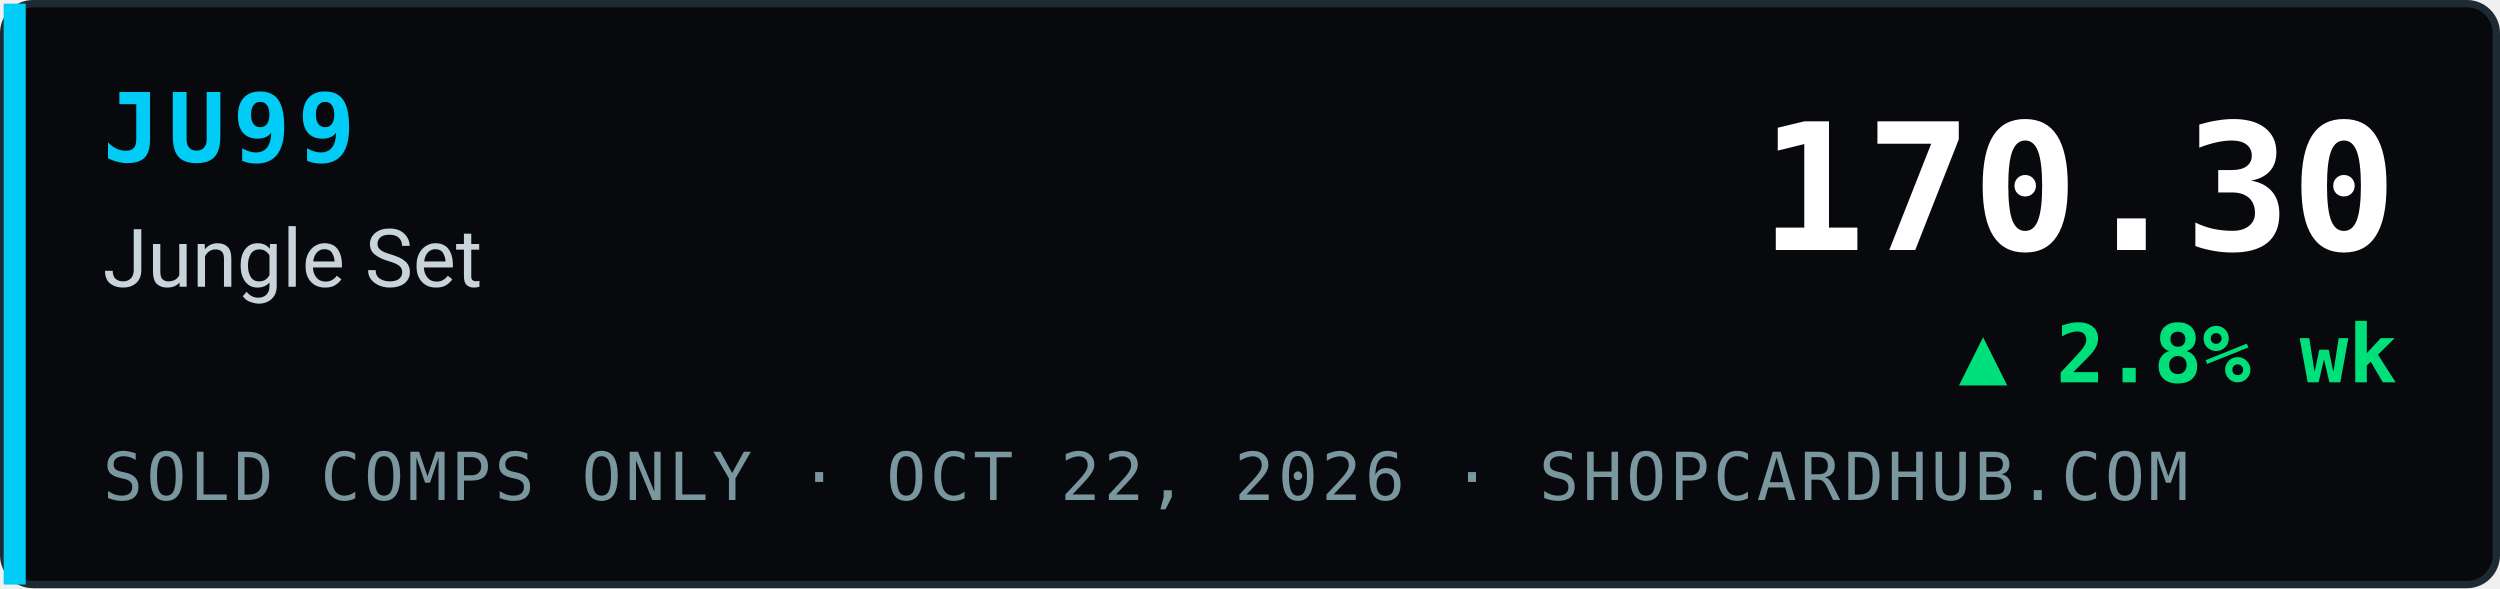
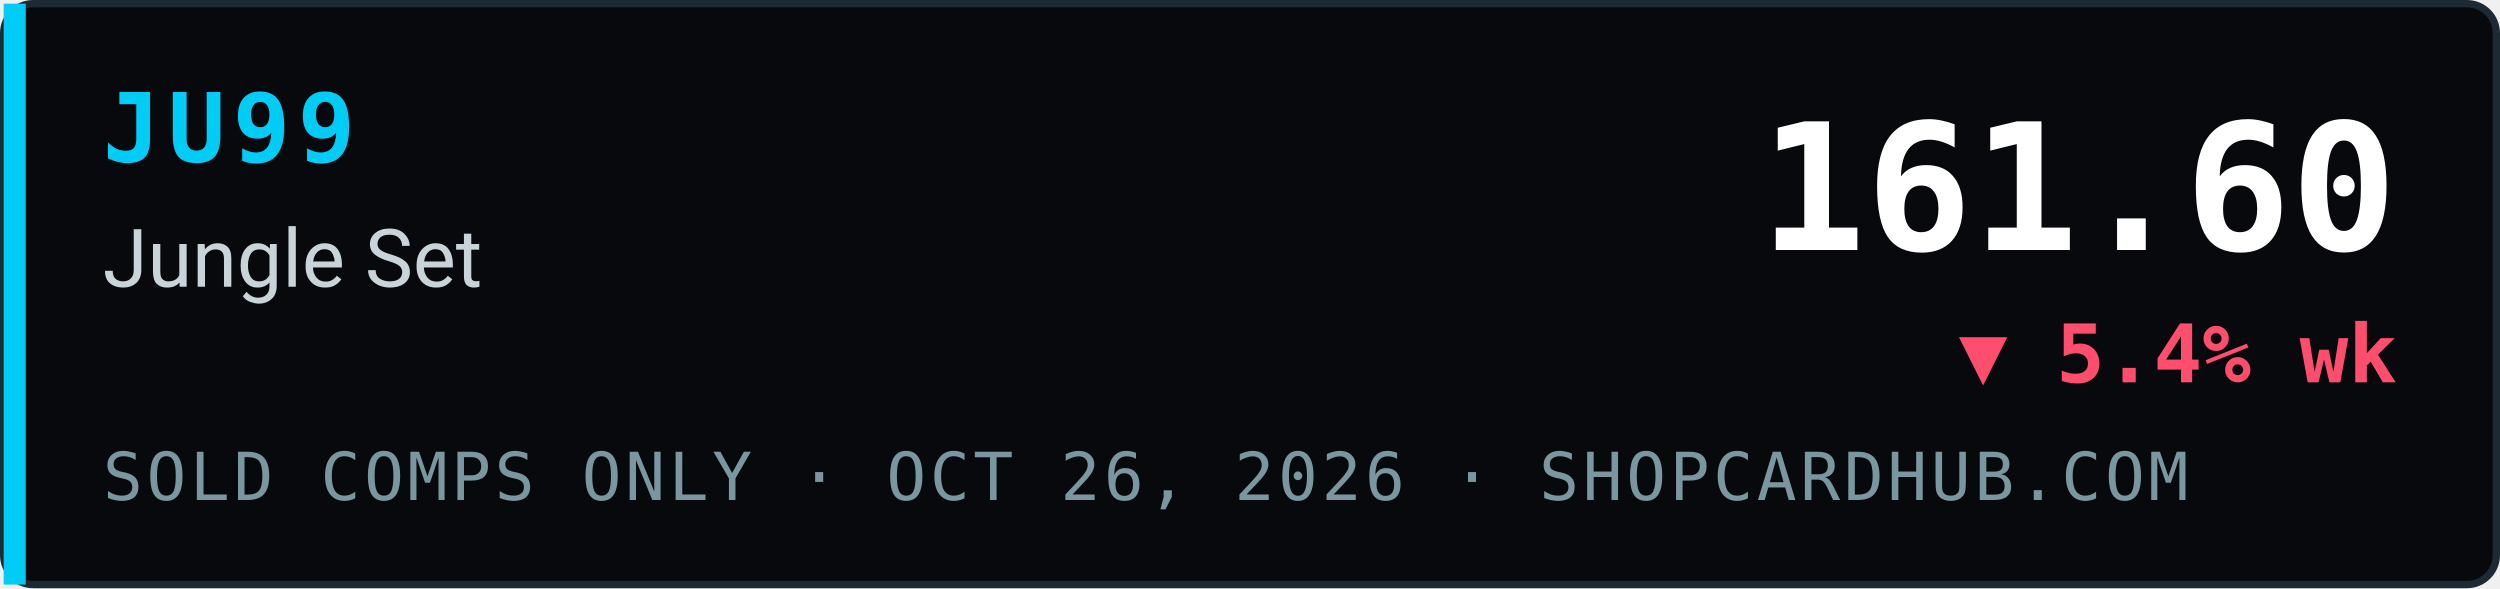
- <svg xmlns="http://www.w3.org/2000/svg" width="340" height="80" viewBox="0 0 340 80" role="img" aria-label="JU99 Jungle Set index 170.30, ▲ 2.8% wk, sold comps only, ShopCardHub">
+ <svg xmlns="http://www.w3.org/2000/svg" width="340" height="80" viewBox="0 0 340 80" role="img" aria-label="JU99 Jungle Set index 161.60, ▼ 5.4% wk, sold comps only, ShopCardHub">
  <rect x="0.5" y="0.5" width="339" height="79" rx="4" fill="#07090c" stroke="#1e2a33" />
  <rect x="0.5" y="0.5" width="3" height="79" fill="#00ccf5" />
  <text x="14" y="22" font-family="ui-monospace,SFMono-Regular,Menlo,Consolas,monospace" font-size="13" font-weight="700" fill="#00ccf5" letter-spacing="1">JU99</text>
  <text x="14" y="39" font-family="system-ui,-apple-system,Segoe UI,Roboto,Helvetica,Arial,sans-serif" font-size="11" fill="#c9d4da">Jungle Set</text>
-   <text x="14" y="68" font-family="ui-monospace,SFMono-Regular,Menlo,Consolas,monospace" font-size="9" fill="#7a969e" letter-spacing="0.5">SOLD COMPS ONLY · OCT 22, 2026 · SHOPCARDHUB.COM</text>
-   <text x="326" y="34" text-anchor="end" font-family="ui-monospace,SFMono-Regular,Menlo,Consolas,monospace" font-size="24" font-weight="700" fill="#ffffff">170.30</text>
-   <text x="326" y="52" text-anchor="end" font-family="ui-monospace,SFMono-Regular,Menlo,Consolas,monospace" font-size="11" font-weight="700" fill="#00e07a">▲ 2.8% wk</text>
+   <text x="14" y="68" font-family="ui-monospace,SFMono-Regular,Menlo,Consolas,monospace" font-size="9" fill="#7a969e" letter-spacing="0.5">SOLD COMPS ONLY · OCT 26, 2026 · SHOPCARDHUB.COM</text>
+   <text x="326" y="34" text-anchor="end" font-family="ui-monospace,SFMono-Regular,Menlo,Consolas,monospace" font-size="24" font-weight="700" fill="#ffffff">161.60</text>
+   <text x="326" y="52" text-anchor="end" font-family="ui-monospace,SFMono-Regular,Menlo,Consolas,monospace" font-size="11" font-weight="700" fill="#ff4d6d">▼ 5.4% wk</text>
</svg>
